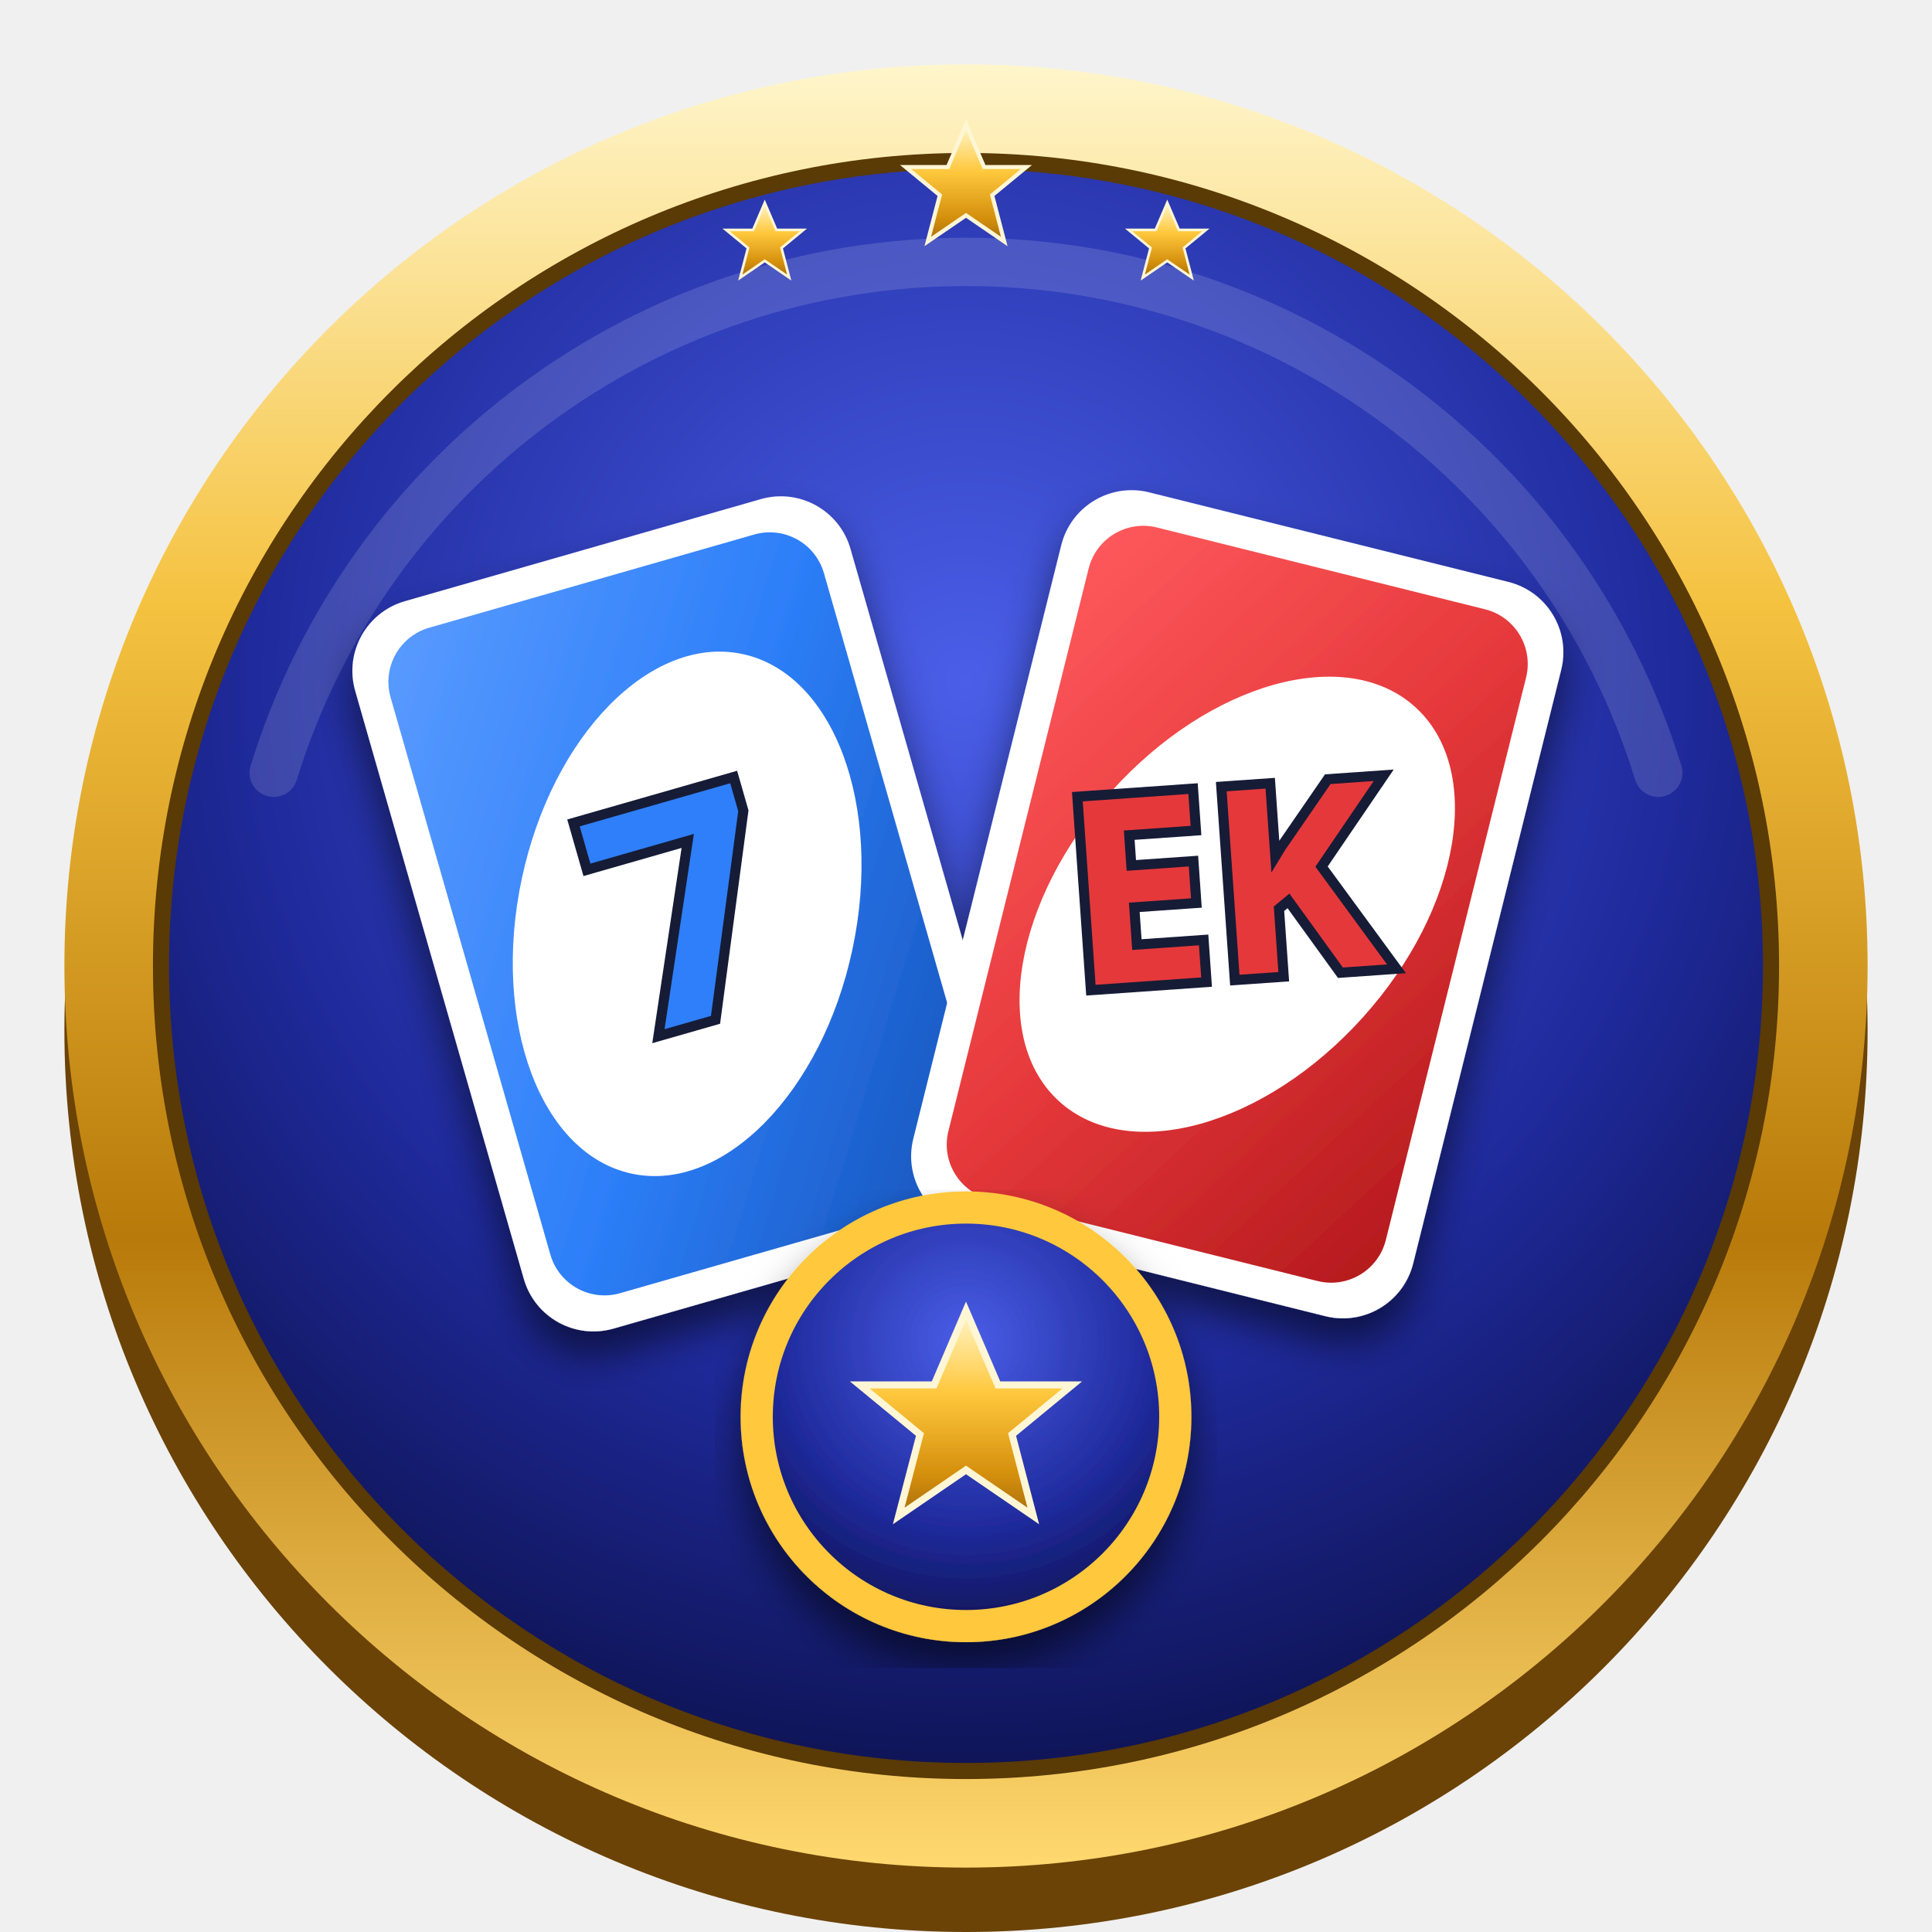
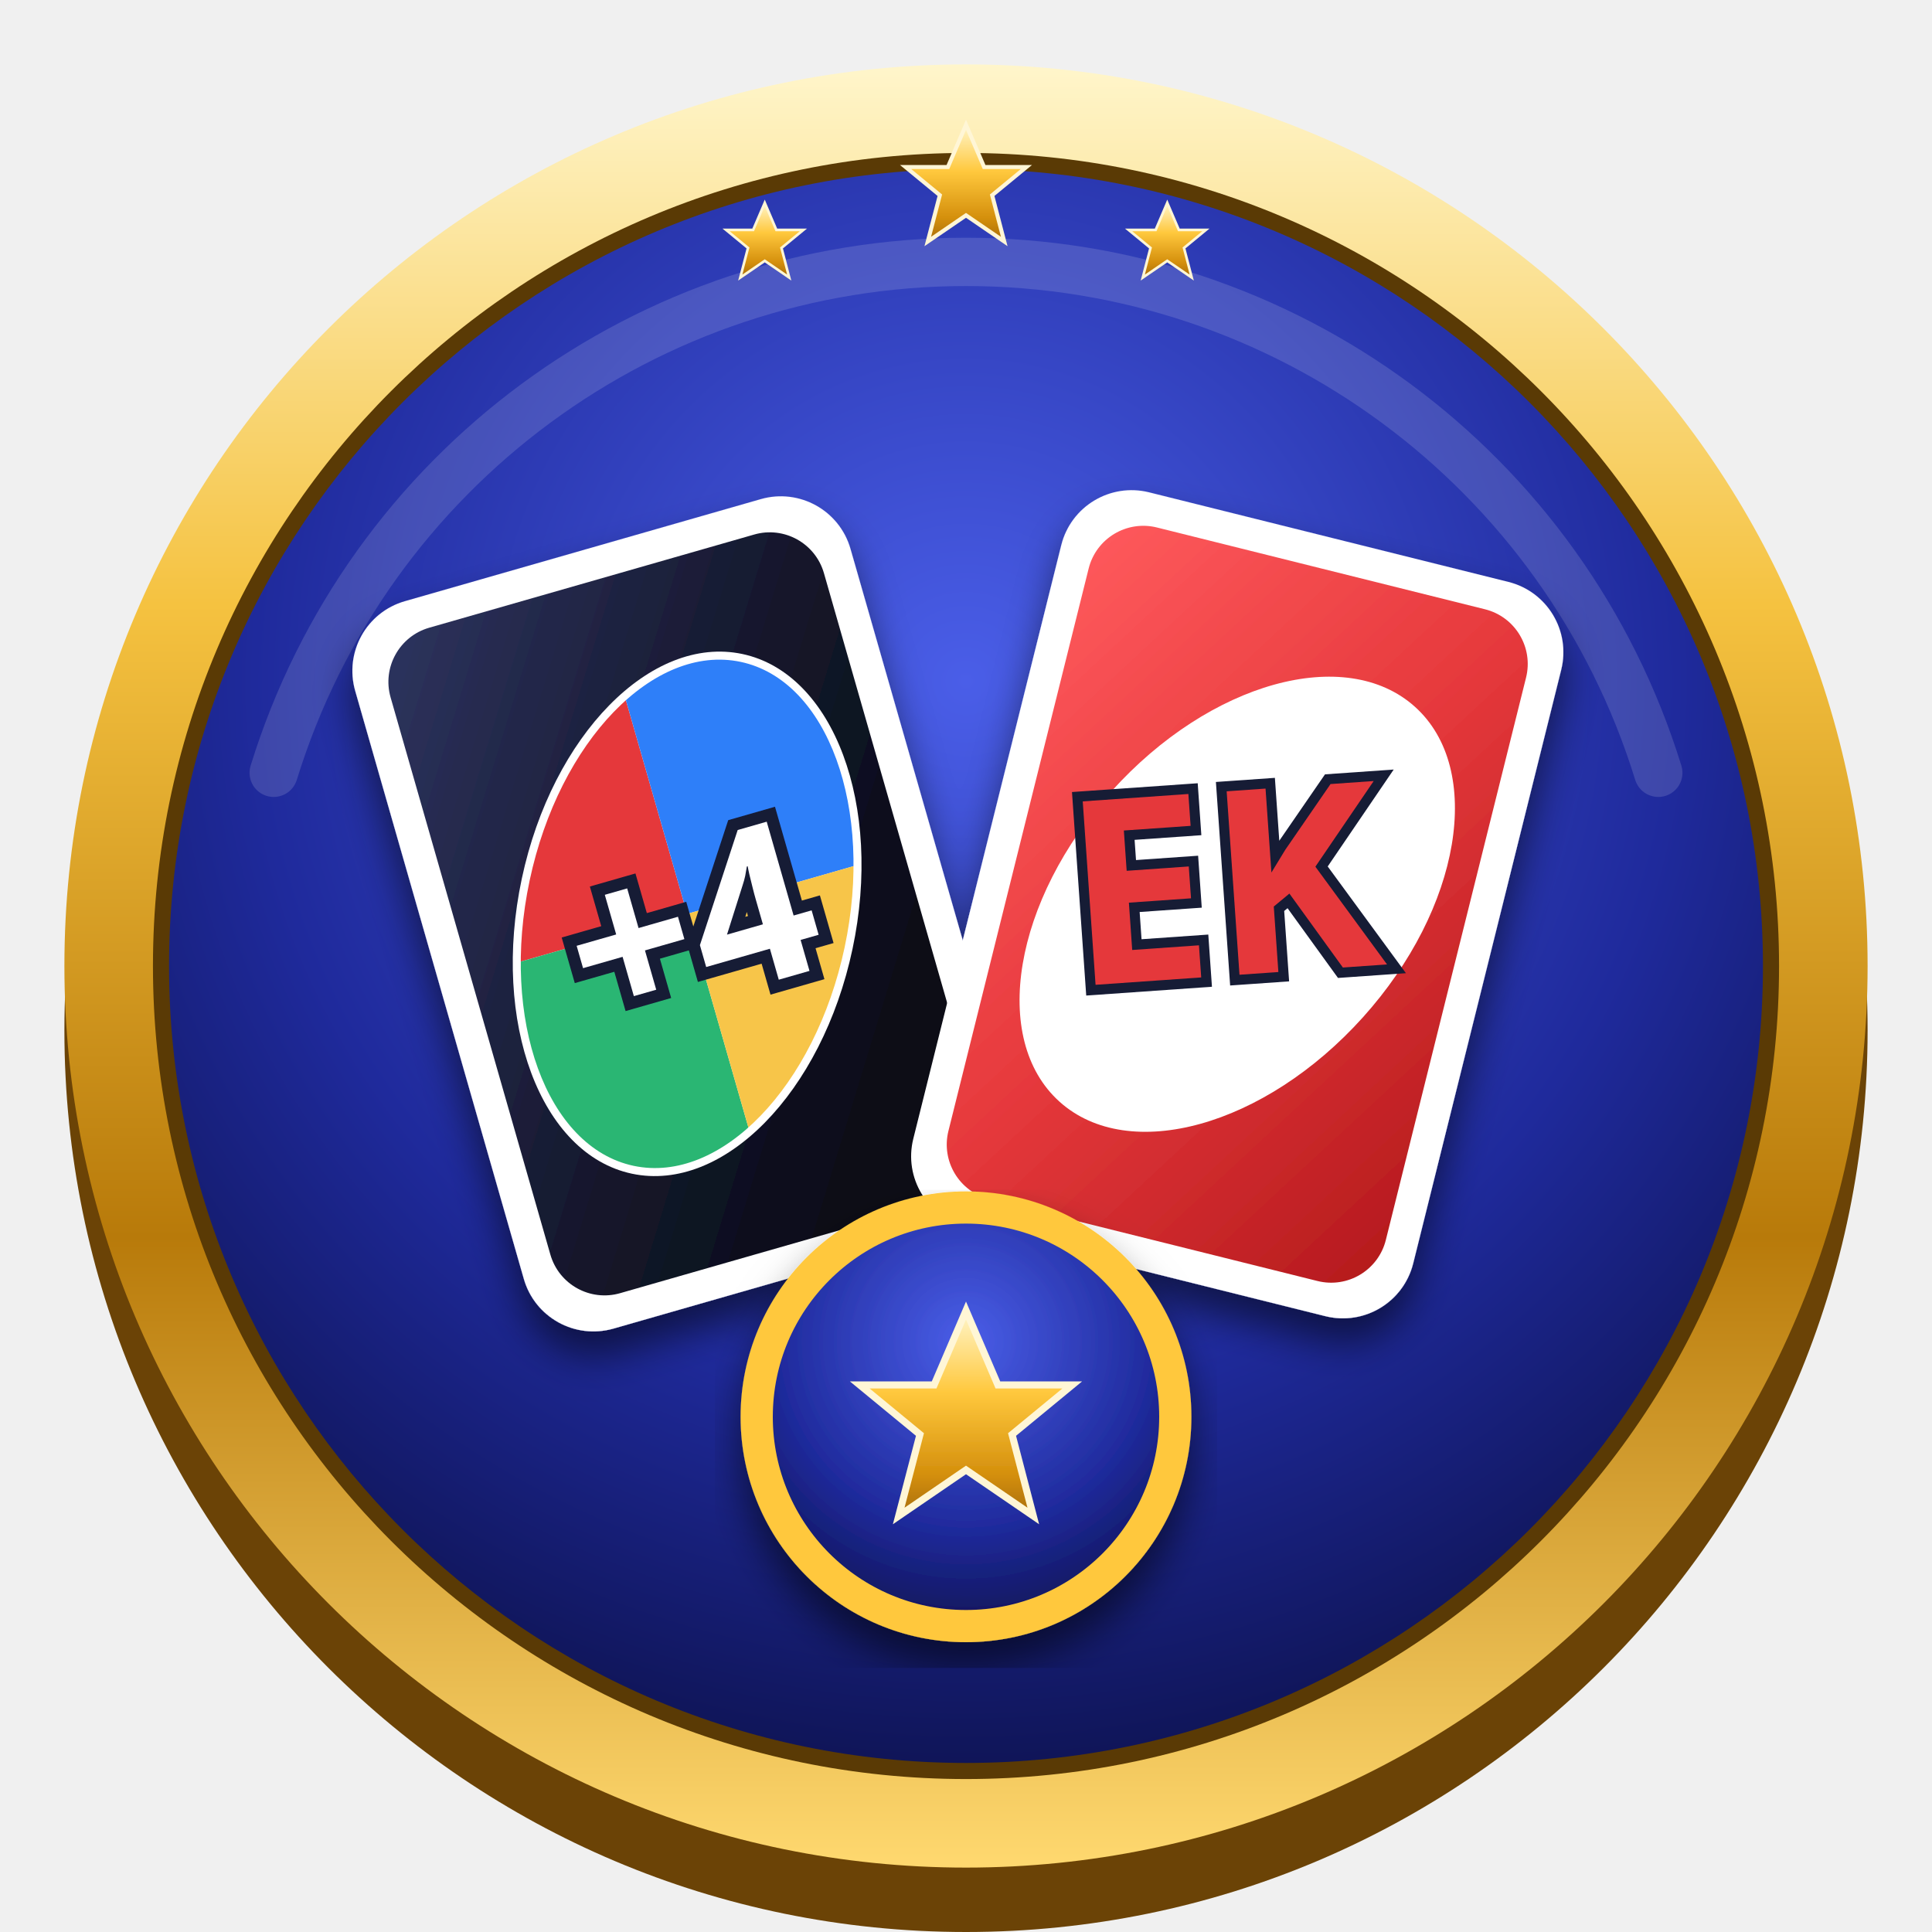
- <svg xmlns="http://www.w3.org/2000/svg" viewBox="0 0 240 240" role="img" aria-label="Ek Haven">
+ <svg xmlns="http://www.w3.org/2000/svg" class="emb" viewBox="0 0 240 240" role="img" aria-label="Ek Haven">
  <defs>
    <linearGradient id="eg0" x1="0" y1="0" x2="0" y2="1">
      <stop offset="0" stop-color="#fff6cc" />
      <stop offset=".4" stop-color="#ffc83d" />
      <stop offset=".8" stop-color="#d48f0c" />
      <stop offset="1" stop-color="#a86d08" />
    </linearGradient>
    <linearGradient id="er0" x1="0" y1="0" x2="0" y2="1">
      <stop offset="0" stop-color="#fff6cc" />
      <stop offset=".3" stop-color="#f5c240" />
      <stop offset=".65" stop-color="#b87a0a" />
      <stop offset="1" stop-color="#ffd970" />
    </linearGradient>
    <radialGradient id="en0" cx=".5" cy=".32" r=".75">
      <stop offset="0" stop-color="#4a5ee8" />
      <stop offset=".6" stop-color="#1f2a9c" />
      <stop offset="1" stop-color="#0b0f45" />
    </radialGradient>
    <linearGradient id="cr0" x1="0" y1="0" x2="1" y2="1">
      <stop offset="0" stop-color="#ff5a5d" />
      <stop offset=".5" stop-color="#e5383b" />
      <stop offset="1" stop-color="#b3191c" />
    </linearGradient>
    <linearGradient id="cb0" x1="0" y1="0" x2="1" y2="1">
      <stop offset="0" stop-color="#5a9bff" />
      <stop offset=".5" stop-color="#2d7ff9" />
      <stop offset="1" stop-color="#1652b8" />
    </linearGradient>
+     <linearGradient id="cw0" x1="0" y1="0" x2="1" y2="1">
+       <stop offset="0" stop-color="#2e3460" />
+       <stop offset=".5" stop-color="#14172b" />
+       <stop offset="1" stop-color="#05060c" />
+     </linearGradient>
+     <clipPath id="co0">
+       <ellipse cx="94" cy="105" rx="20" ry="32" transform="rotate(28 94 105)" />
+     </clipPath>
    <filter id="es0">
      <feDropShadow dx="0" dy="3" stdDeviation="2.5" flood-color="#000" flood-opacity=".55" />
    </filter>
  </defs>
  <circle cx="120" cy="128" r="112" fill="#6b4306" />
  <circle cx="120" cy="120" r="112" fill="url(#er0)" />
  <circle cx="120" cy="120" r="101" fill="#5a3a05" />
  <circle cx="120" cy="120" r="99" fill="url(#en0)" />
  <path d="M34 96 A90 90 0 0 1 206 96" fill="none" stroke="#fff" stroke-opacity=".14" stroke-width="6" stroke-linecap="round" />
  <g filter="url(#es0)">
    <g transform="rotate(-16 120 140)">
      <rect x="62" y="58" width="64" height="94" rx="9" fill="#fff" />
-       <rect x="66" y="62" width="56" height="86" rx="7" fill="url(#cb0)" />
+       <rect x="66" y="62" width="56" height="86" rx="7" fill="url(#cw0)" />
      <ellipse cx="94" cy="105" rx="21" ry="33" transform="rotate(28 94 105)" fill="#fff" />
-       <text x="94" y="118" text-anchor="middle" font-family="Arial Black,Impact,sans-serif" font-weight="900" font-size="38" fill="#2d7ff9" stroke="#151a36" stroke-width="2.5" paint-order="stroke">7</text>
+       <g clip-path="url(#co0)">
+         <rect x="54" y="65" width="40" height="40" fill="#e5383b" />
+         <rect x="94" y="65" width="40" height="40" fill="#2d7ff9" />
+         <rect x="54" y="105" width="40" height="40" fill="#2bb673" />
+         <rect x="94" y="105" width="40" height="40" fill="#f7c548" />
+       </g>
+       <text x="94" y="116" text-anchor="middle" font-family="Arial Black,Impact,sans-serif" font-weight="900" font-size="27" fill="#fff" stroke="#151a36" stroke-width="3" paint-order="stroke">+4</text>
    </g>
    <g transform="rotate(14 120 140)">
      <rect x="114" y="58" width="64" height="94" rx="9" fill="#fff" />
      <rect x="118" y="62" width="56" height="86" rx="7" fill="url(#cr0)" />
      <ellipse cx="146" cy="105" rx="21" ry="33" transform="rotate(28 146 105)" fill="#fff" />
      <text x="146" y="114" text-anchor="middle" font-family="Arial Black,Impact,sans-serif" font-weight="900" font-size="32" fill="#e5383b" stroke="#151a36" stroke-width="2.5" paint-order="stroke" transform="rotate(-18 146 110)">EK</text>
    </g>
  </g>
  <g filter="url(#es0)">
    <circle cx="120" cy="176" r="26" fill="url(#en0)" stroke="#ffc83d" stroke-width="4" />
    <path transform="translate(120 176) scale(2.2)" d="M0 -6 L1.8 -1.8 6 -1.8 2.6 1 3.8 5.6 0 3 -3.8 5.6 -2.6 1 -6 -1.8 -1.8 -1.8Z" fill="url(#eg0)" stroke="#fff6d6" stroke-width=".4" />
  </g>
  <path transform="translate(120 23) scale(1.25)" d="M0 -6 L1.8 -1.8 6 -1.8 2.6 1 3.8 5.6 0 3 -3.8 5.6 -2.6 1 -6 -1.8 -1.8 -1.8Z" fill="url(#eg0)" stroke="#fff6d6" stroke-width=".4" />
  <path transform="translate(95 30) scale(.8)" d="M0 -6 L1.8 -1.8 6 -1.8 2.6 1 3.8 5.6 0 3 -3.8 5.6 -2.6 1 -6 -1.8 -1.8 -1.8Z" fill="url(#eg0)" stroke="#fff6d6" stroke-width=".4" />
  <path transform="translate(145 30) scale(.8)" d="M0 -6 L1.8 -1.8 6 -1.8 2.6 1 3.8 5.6 0 3 -3.8 5.6 -2.6 1 -6 -1.8 -1.8 -1.8Z" fill="url(#eg0)" stroke="#fff6d6" stroke-width=".4" />
</svg>
